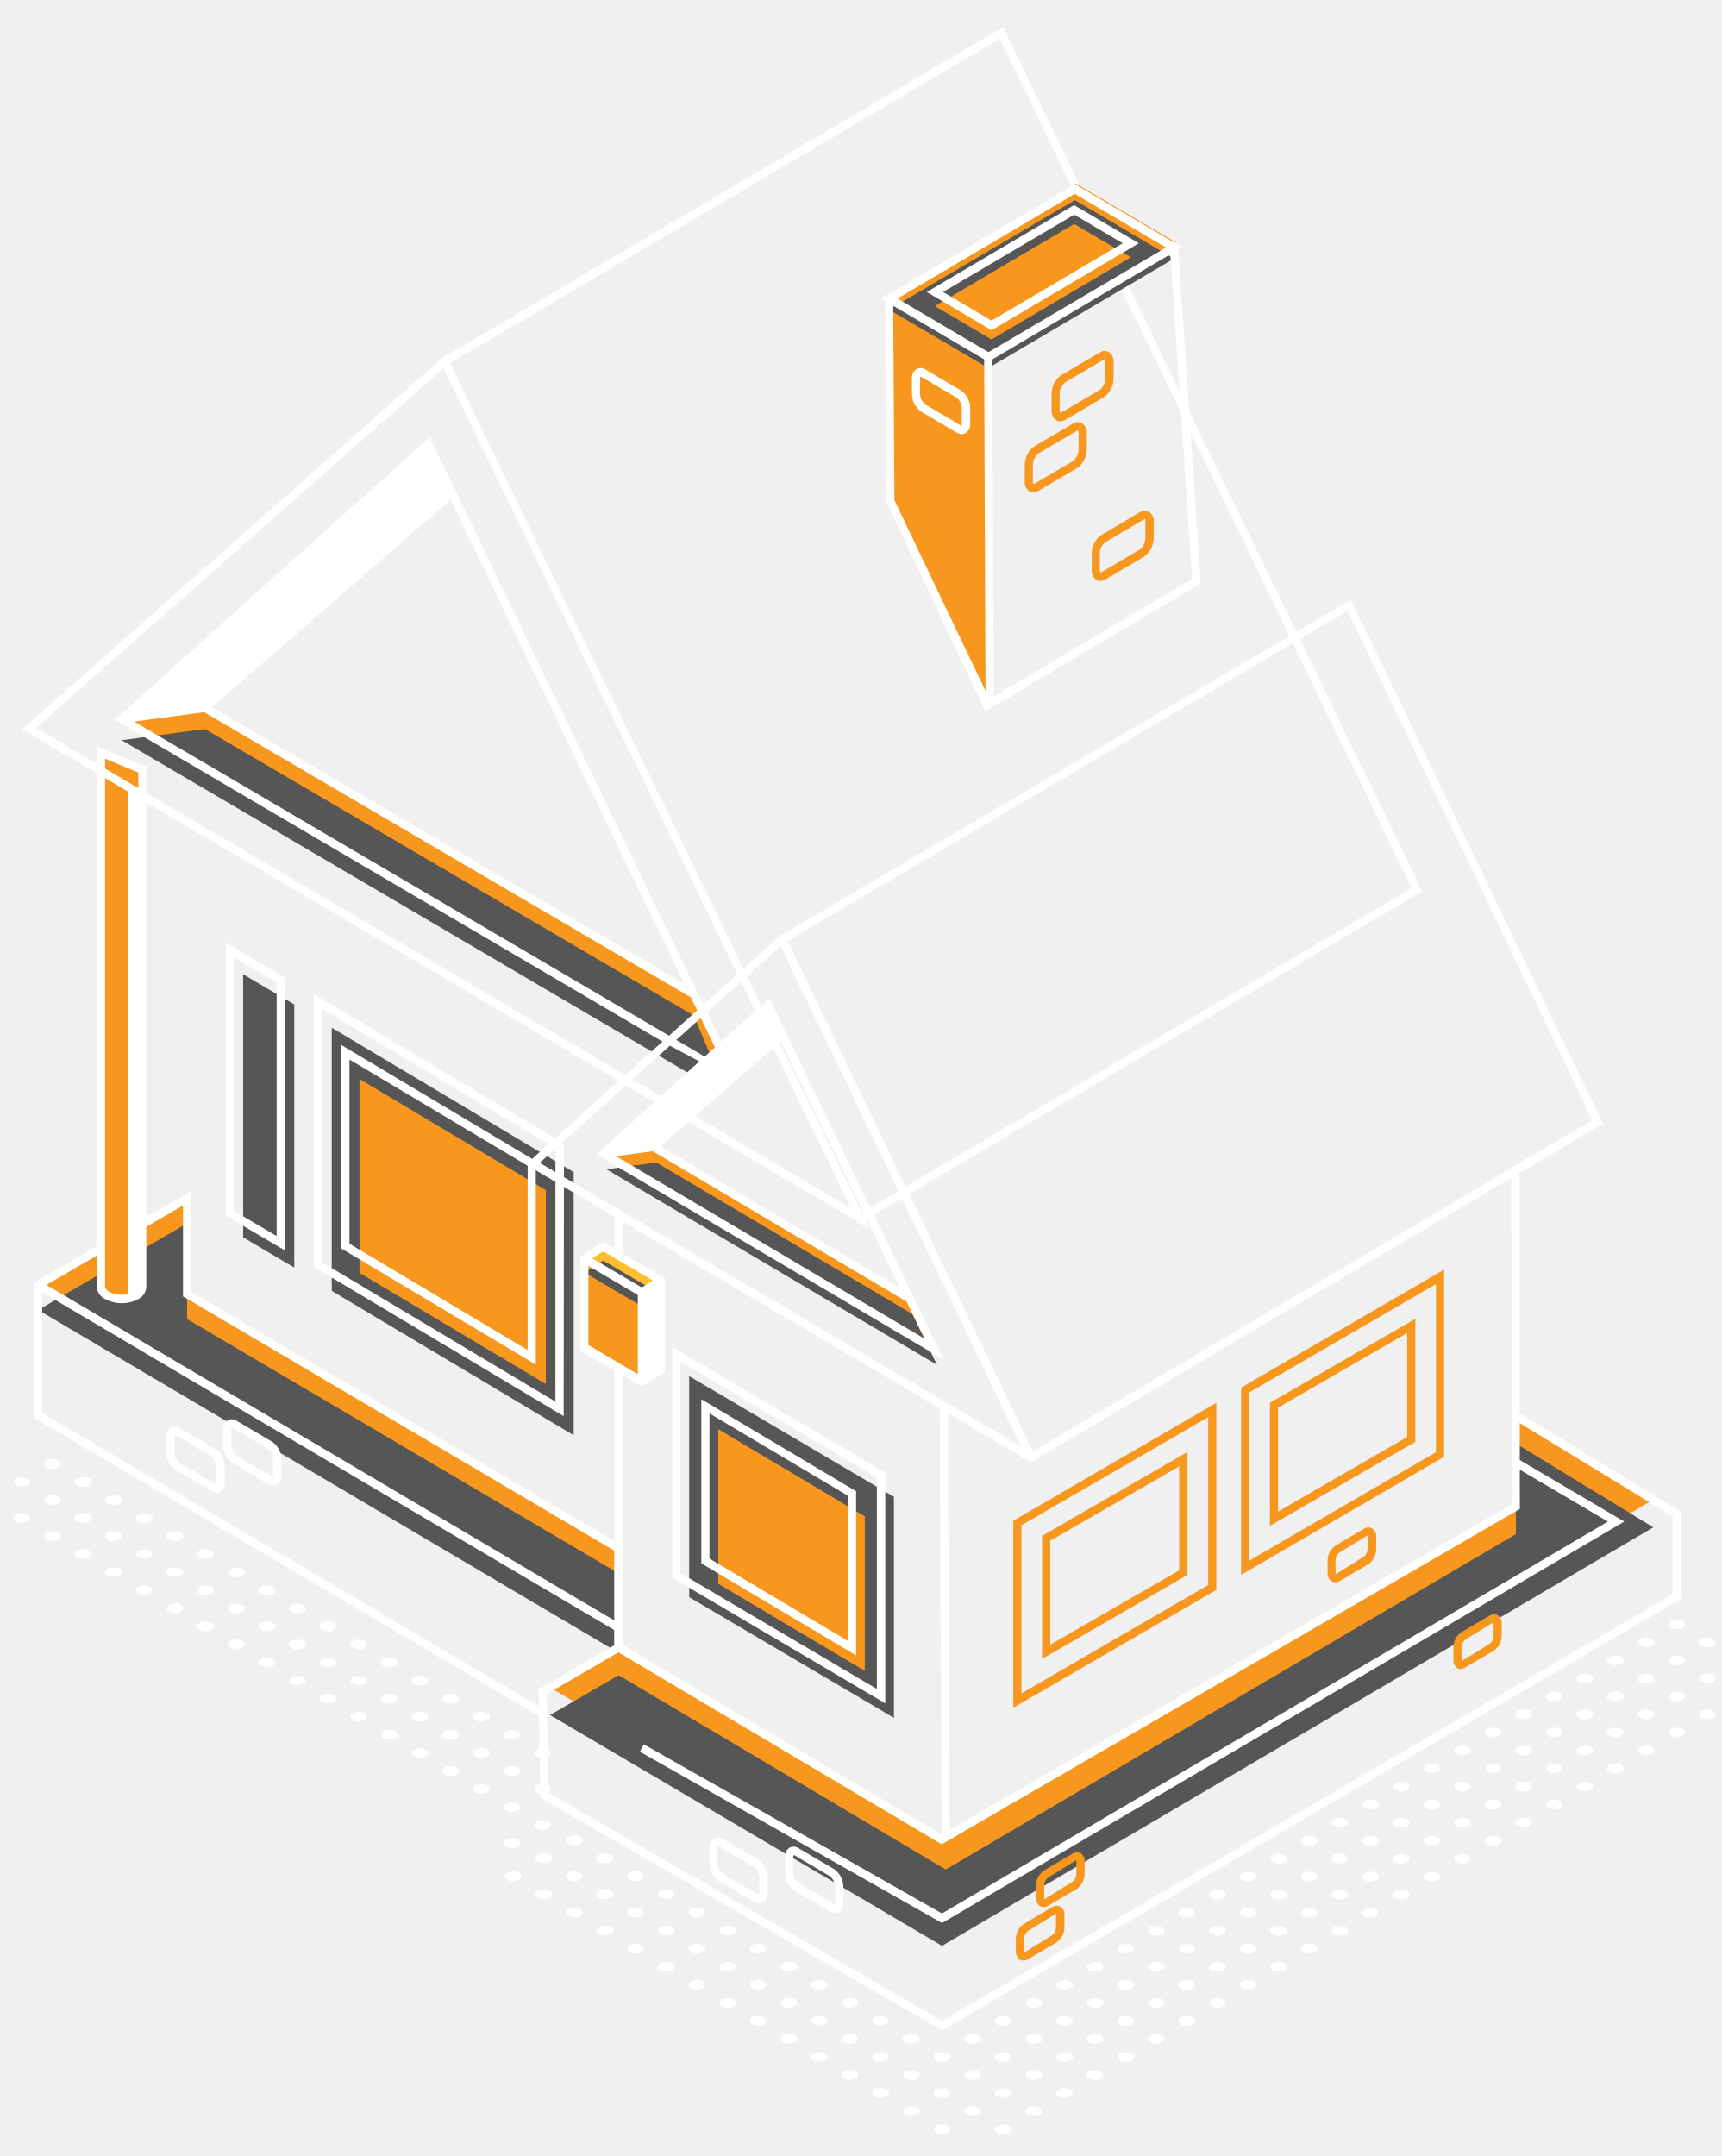
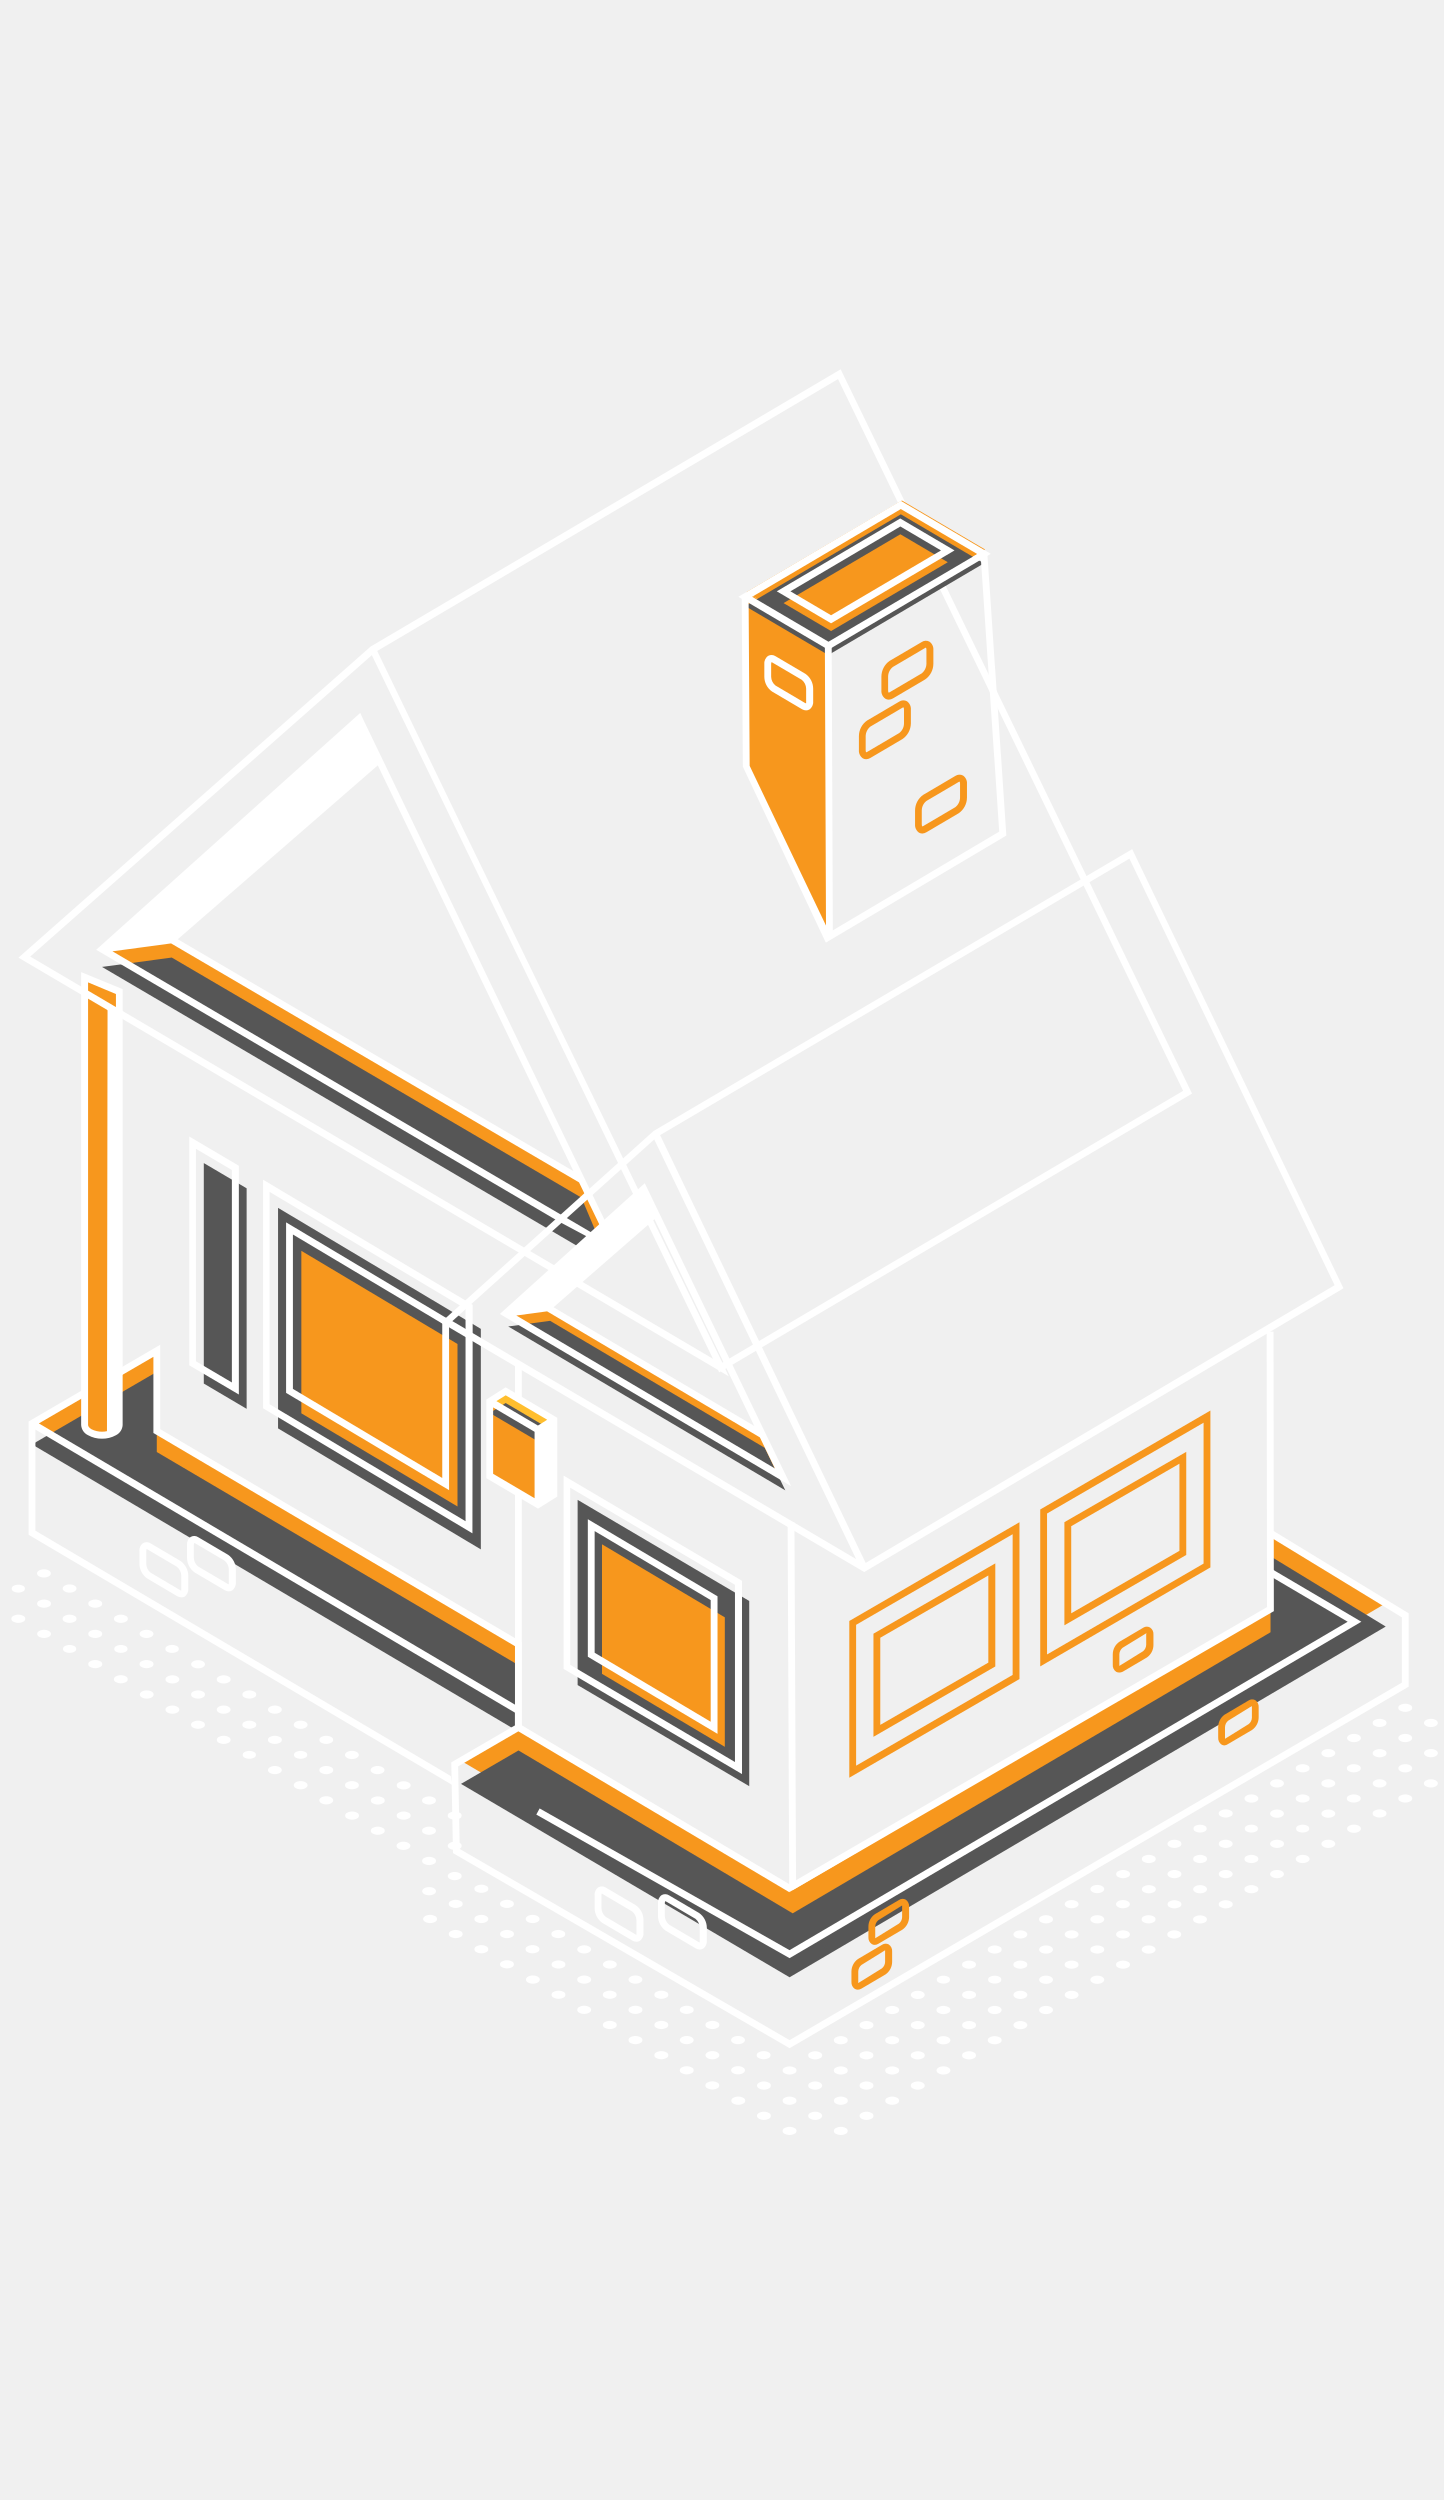
- <svg xmlns="http://www.w3.org/2000/svg" width="127" height="159" fill="none">
+ <svg xmlns="http://www.w3.org/2000/svg" width="127" height="220" viewBox="0 0 127 159" fill="none">
  <g clip-path="url(#clip0)">
    <path d="M65.933 126.685l-15.102-8.898v-16.299l15.102 8.897v16.3z" fill="#565656" />
    <path d="M65.296 125.619l-15.698-9.254V99.356l15.698 9.254v17.009zm-15.117-9.611l14.498 8.55v-15.596l-14.498-8.545v15.591z" fill="#fff" />
    <path d="M63.784 123.222l-10.808-6.423v-11.4l10.808 6.428v11.395z" fill="#F7971D" />
    <path d="M63.142 122.079l-11.413-6.785V103.19l11.413 6.785v12.104zm-10.813-7.137l10.212 6.072v-10.706l-10.212-6.072v10.706z" fill="#fff" />
    <path d="M42.314 105.847L24.468 95.199V75.793l17.846 10.648v19.406z" fill="#565656" />
    <path d="M41.573 104.434L23.15 93.429V73.315l18.446 11.01-.023 20.109zM23.726 93.077l17.242 10.291V84.676l-17.242-10.29v18.691z" fill="#fff" />
    <path d="M40.26 102.071l-13.742-8.198V79.574l13.741 8.198v14.299z" fill="#F7971D" />
    <path d="M39.518 100.634l-14.342-8.56V77.067l14.342 8.56v15.007zm-13.742-8.912l13.142 7.841v-13.59l-13.142-7.836v13.585z" fill="#fff" />
    <path d="M21.704 93.478l-3.77-2.224V71.85l3.77 2.223v19.406z" fill="#565656" />
    <path d="M21.02 92.219l-4.365-2.57V69.514l4.364 2.575v20.129zm-3.78-2.927l3.165 1.866V72.46l-3.165-1.866v18.697z" fill="#fff" />
    <path d="M2.819 94.77l10.978-6.385v7.06l31.82 18.745v5.854L2.818 94.77z" fill="#F7971D" />
    <path d="M2.819 96.607l10.978-6.385v7.056l31.82 18.749v5.855L2.818 96.607z" fill="#565656" />
    <path d="M45.919 122.248v-8.236l-31.82-18.745V87.84L2.516 94.591v9.968l37.318 22.039-.165-.805-36.553-21.59V95.3l14.417 8.517 27.78 16.396v1.061l.605.974zm-9.84-8.198L3.419 94.76l10.08-5.86v6.704l31.82 18.76v5.145l-9.24-5.459z" fill="#fff" />
    <path d="M74.738 125.938v-13.793l.151-.087 14.824-8.603v13.802l-.151.087-14.824 8.594zm.6-13.455v12.398l13.775-7.99v-12.38l-13.775 7.972z" fill="#F7971D" />
    <path d="M76.864 122.34v-9.076l10.723-6.187v9.071l-10.723 6.192zm.6-8.719v7.668l9.509-5.479v-7.667l-9.509 5.478zm14.076 2.522v-13.807l.152-.091 14.823-8.618v13.807l-.151.086-14.823 8.623zm.6-13.455v12.404l13.775-7.996V94.698l-13.774 7.99z" fill="#F7971D" />
    <path d="M40.562 124.447l5.054-2.941 24.134 14.332 42.051-24.734v-6.684l10.137 6.177-52.462 30.869-28.914-17.019z" fill="#F7971D" />
    <path d="M40.566 126.482l5.06-2.941 24.129 14.332 42.051-24.734v-6.684l10.137 6.182-52.462 30.864-28.914-17.019z" fill="#565656" />
    <path d="M10.5 94.9V56.75l-3.052-1.254V94.9c.009.14.055.276.135.392a.76.76 0 00.314.264 2.322 2.322 0 002.159 0 .754.754 0 00.312-.264.776.776 0 00.131-.392z" fill="#F7971D" />
    <path d="M8.974 96.106a2.425 2.425 0 01-1.228-.309 1.044 1.044 0 01-.424-.363 1.076 1.076 0 01-.181-.534V55.047l3.651 1.5v38.358a1.064 1.064 0 01-.595.897 2.43 2.43 0 01-1.223.304zM7.75 55.949V94.9c0 .12.109.256.298.371a2.067 2.067 0 001.856 0c.19-.115.298-.25.298-.37V56.975L7.75 55.95z" fill="#fff" />
    <path d="M63.826 89.962L104.9 65.734 74.12 2.294 73.978 2 32.905 26.228l-.298.174-.199.178-30.78 27.194 61.56 36.284.1.212.127-.077.709.42-.298-.651zM33.193 26.787L73.746 2.859l30.37 62.635-40.55 23.92L40.68 42.296l-7.487-15.51zm-.473.367l30.025 61.925L2.658 53.678 32.72 27.154z" fill="#fff" />
    <path d="M15.115 52.202l36.052 21.127 3.013 6.245L8.974 53.027l6.14-.825z" fill="#F7971D" />
    <path d="M15.115 53.764l36.052 21.128 1.152 2.734.147 2.503-43.492-25.54 6.14-.825z" fill="#565656" />
    <path d="M54.18 79.574l.137-.41-20.6-42.717-1.606-3.328-.25-.525-.156-.362L8.464 53.08l40.624 23.866 5.163 2.758-.085-.13h.014zm-3.712-7.007L15.644 52.154l17.6-15.302 17.224 35.715zM48.03 75.61L9.895 53.215l5.158-.695 35.901 21.031 2.537 5.257-5.46-3.198z" fill="#fff" />
    <path d="M48.205 84.585l18.89 11.174 1.81 3.742L44.52 85.077l3.685-.492z" fill="#F7971D" />
    <path d="M48.408 85.733l18.89 11.178 1.81 3.742-24.385-14.424 3.685-.496z" fill="#565656" />
    <path d="M69.613 100.277l-2.286-4.721L56.74 73.623 43.986 85.13l25.627 15.147zm-1.417-1.548l-22.76-13.464 2.707-.367L66.868 95.99l1.328 2.74zM48.71 84.537l8.886-7.745 8.781 18.195-17.667-10.45z" fill="#fff" />
    <path d="M86.69 17.856l-13.7 8.073-7.317-4.311 13.7-8.073 7.317 4.311z" fill="#F7971D" />
    <path d="M65.673 21.618v15.35l7.318 14.935V25.929l-7.318-4.311zm27.994 90.908v-9.076l10.723-6.187v9.071l-10.723 6.192zm.6-8.719v7.663l9.523-5.498v-7.667l-9.524 5.502z" fill="#F7971D" />
    <path d="M118.221 82.863L99.633 44.225 57.51 69.032 38.79 85.877l37.26 21.962 41.929-24.822.241-.154zm-78.415 2.894L57.572 69.77l17.766 36.931-35.532-20.944zm36.373 21.281l-4.865-10.127-13.227-27.522 41.3-24.33 18.059 37.539-41.267 24.44z" fill="#fff" />
    <path d="M86.586 19.072L72.89 27.143l-7.317-4.31 13.7-8.074 7.312 4.312z" fill="#565656" />
    <path d="M83.406 18.975l-10.274 6.057-4.18-2.46 10.279-6.056 4.175 2.46z" fill="#F7971D" />
    <path d="M73.132 24.352l-4.776-2.816 10.865-6.41 4.776 2.812-10.865 6.414zm-3.576-2.816l3.576 2.107 9.675-5.705-3.576-2.107-9.675 5.705zM9.413 95.72l.052-37.717 1.034.492V94.9l-.444.637-.642.183zM70.94 32.015a.725.725 0 01-.359-.101l-2.64-1.558a1.571 1.571 0 01-.497-.563 1.609 1.609 0 01-.183-.734V27.92a.79.79 0 01.335-.704.627.627 0 01.647.029l2.636 1.553a1.601 1.601 0 01.68 1.302v1.138a.78.78 0 01-.335.699.535.535 0 01-.284.077zm-3.018-4.244c-.038 0-.061.053-.061.15v1.138a1.025 1.025 0 00.382.767l2.636 1.557c.02.004.041.004.061 0v-1.282a1.024 1.024 0 00-.377-.772l-2.641-1.553v-.005zM15.95 110.067a.767.767 0 01-.363-.106l-2.636-1.558a1.57 1.57 0 01-.491-.552 1.61 1.61 0 01-.189-.721v-1.138a.77.77 0 01.335-.704.624.624 0 01.648.029l2.635 1.552a1.622 1.622 0 01.681 1.303v1.138a.79.79 0 01-.336.704.589.589 0 01-.283.053zm-3.018-4.249c-.042 0-.061.053-.061.15v1.162a1.017 1.017 0 00.383.767l2.635 1.557c.02.004.042.004.062 0v-1.307a1.026 1.026 0 00-.383-.771l-2.636-1.553v-.005zm7.204 3.723a.711.711 0 01-.364-.106l-2.635-1.553a1.58 1.58 0 01-.497-.566 1.614 1.614 0 01-.184-.736v-1.138a.788.788 0 01.075-.396.76.76 0 01.26-.303.616.616 0 01.648.029l2.636 1.552a1.586 1.586 0 01.68 1.298v1.138a.79.79 0 01-.335.704.535.535 0 01-.284.077zm-3.018-4.244c-.043 0-.062.049-.062.145v1.138a1.032 1.032 0 00.383.772l2.636 1.553a.21.21 0 00.061 0v-1.307a1.008 1.008 0 00-.383-.767l-2.635-1.553v.019zm44.465 35.764a.71.71 0 01-.364-.106l-2.636-1.553a1.572 1.572 0 01-.497-.563 1.607 1.607 0 01-.183-.734v-1.139a.783.783 0 01.33-.704.633.633 0 01.648.029l2.64 1.553c.208.145.379.339.497.566.118.227.181.479.183.736v1.138a.784.784 0 01-.335.7.544.544 0 01-.283.077zm-3.024-4.244c-.037 0-.056.053-.056.149v1.139a1.015 1.015 0 00.378.766l2.64 1.553a.135.135 0 00.057 0v-1.302a1.026 1.026 0 00-.383-.771l-2.636-1.553v.019zm-2.551 3.559a.711.711 0 01-.363-.106l-2.636-1.553a1.573 1.573 0 01-.497-.563 1.609 1.609 0 01-.183-.734v-1.138a.77.77 0 01.335-.704.624.624 0 01.647.029l2.636 1.552c.208.145.38.339.498.566.118.227.18.479.182.736v1.134a.79.79 0 01-.335.704.535.535 0 01-.284.077zm-3.023-4.244c-.038 0-.056.053-.056.15v1.138a1.024 1.024 0 00.382.767l2.636 1.552a.14.14 0 00.061.025v-1.288a1.032 1.032 0 00-.382-.772l-2.636-1.553-.005-.019z" fill="#fff" />
    <path d="M78.206 31.07a.573.573 0 01-.293-.082.82.82 0 01-.35-.733v-1.22a1.72 1.72 0 01.195-.777c.125-.24.304-.444.523-.598l2.834-1.663a.643.643 0 01.671-.034c.117.08.21.19.272.318a.825.825 0 01.078.415v1.22a1.7 1.7 0 01-.195.778c-.126.24-.307.444-.528.596l-2.833 1.67a.759.759 0 01-.373.11zm3.278-4.577s-.028 0-.076.03l-2.834 1.668a1.085 1.085 0 00-.42.844v1.22a.323.323 0 00.047.202.159.159 0 00.07-.029l2.835-1.668a1.108 1.108 0 00.42-.844v-1.22a.324.324 0 00-.042-.203zm-5.262 9.819a.567.567 0 01-.293-.077.82.82 0 01-.345-.733v-1.22c.001-.272.067-.539.192-.778.125-.24.306-.445.526-.597l2.834-1.668a.652.652 0 01.671-.03.82.82 0 01.35.733v1.22a1.715 1.715 0 01-.205.781c-.13.24-.314.444-.537.594l-2.834 1.669a.75.75 0 01-.36.106zM79.5 31.74a.158.158 0 00-.07.03l-2.835 1.668a1.109 1.109 0 00-.416.844v1.22a.338.338 0 00.043.202.64.64 0 00.075-.029l2.835-1.668a1.07 1.07 0 00.42-.844v-1.22a.323.323 0 00-.052-.203zm-2.522 108.911a.469.469 0 01-.26-.072.678.678 0 01-.298-.618v-.916a1.334 1.334 0 01.576-1.1l2.126-1.253a.558.558 0 01.581-.024.691.691 0 01.298.617v.921a1.366 1.366 0 01-.577 1.095L77.3 140.55a.615.615 0 01-.322.101zm2.404-3.467l-2.088 1.292a.74.74 0 00-.274.569v.916a.282.282 0 000 .106l2.088-1.292a.768.768 0 00.279-.569v-.921a.195.195 0 00-.005-.101zm19.098-20.501a.55.55 0 01-.26-.067.69.69 0 01-.297-.622v-.917c.002-.217.056-.431.157-.623a1.33 1.33 0 01.424-.476l2.125-1.254a.558.558 0 01.577 0 .673.673 0 01.297.617v.916a1.338 1.338 0 01-.576 1.1l-2.126 1.254a.63.63 0 01-.32.072zm2.409-3.467l-2.106 1.292a.767.767 0 00-.28.569v.917a.226.226 0 000 .106l2.089-1.293a.762.762 0 00.274-.569v-.916a.301.301 0 00.023-.106zm-25.404 31.375a.55.55 0 01-.26-.068.674.674 0 01-.231-.267.693.693 0 01-.067-.35v-.921a1.365 1.365 0 01.577-1.095l2.125-1.254a.569.569 0 01.581-.024.691.691 0 01.298.618v.916a1.355 1.355 0 01-.576 1.099l-2.126 1.254a.641.641 0 01-.321.092zm2.404-3.468l-2.083 1.293a.774.774 0 00-.279.569v.921a.194.194 0 000 .101l2.083-1.292a.752.752 0 00.279-.569v-.916a.25.25 0 000-.107zm29.869-18.026a.486.486 0 01-.26-.072.674.674 0 01-.231-.268.701.701 0 01-.067-.35v-.916a1.356 1.356 0 01.558-1.099l2.125-1.254a.559.559 0 01.581-.024.697.697 0 01.298.622v.897a1.36 1.36 0 01-.576 1.099l-2.126 1.249a.645.645 0 01-.302.116zm2.404-3.467l-2.083 1.292a.733.733 0 00-.202.253.766.766 0 00-.077.316v.916a.479.479 0 000 .107l2.088-1.298a.74.74 0 00.279-.564v-.916a.204.204 0 00-.024-.106h.019zM81.168 42.851a.585.585 0 01-.298-.077.83.83 0 01-.345-.733v-1.22c.001-.271.067-.539.192-.778.125-.24.306-.444.526-.596l2.834-1.67a.652.652 0 01.671-.028.815.815 0 01.345.733v1.22c-.005.27-.073.534-.199.77a1.666 1.666 0 01-.524.59l-2.834 1.669a.764.764 0 01-.368.12zm3.273-4.572a.159.159 0 00-.07.03l-2.835 1.668a1.07 1.07 0 00-.42.844v1.206a.324.324 0 00.047.202.32.32 0 00.07-.029l2.835-1.668a1.087 1.087 0 00.416-.844v-1.206c.004-.135-.029-.193-.043-.203z" fill="#F7971D" />
    <path d="M37.76 136.286c.337 0 .61-.161.61-.361 0-.2-.273-.362-.61-.362-.336 0-.609.162-.609.362 0 .2.273.361.61.361zm2.688-1.948a.273.273 0 010 .511.92.92 0 01-.864 0c-.241-.144-.241-.371 0-.511a.932.932 0 01.864 0zm-2.258-1.331a.273.273 0 010 .511.92.92 0 01-.864 0 .262.262 0 01-.13-.098.275.275 0 010-.314.264.264 0 01.13-.099.932.932 0 01.864 0zm2.258-1.331a.27.27 0 01.18.256.275.275 0 01-.05.157.262.262 0 01-.13.098.92.92 0 01-.864 0c-.241-.139-.241-.366 0-.511a.932.932 0 01.864 0zm-4.945.617c.336 0 .609-.161.609-.361 0-.2-.273-.362-.61-.362-.336 0-.609.162-.609.362 0 .2.273.361.61.361zm2.687-1.943a.273.273 0 010 .506.92.92 0 01-.864 0 .266.266 0 01-.132-.41.264.264 0 01.132-.096.932.932 0 01.864 0zm2.258-1.331a.267.267 0 01.126.099.273.273 0 01-.126.407.92.92 0 01-.864 0 .266.266 0 010-.506.932.932 0 01.864 0zm-6.773 1.331a.264.264 0 01.182.253.266.266 0 01-.182.253.922.922 0 01-.86 0 .266.266 0 01-.132-.41.264.264 0 01.132-.096.935.935 0 01.86 0zm2.281-1.331a.264.264 0 01.182.253.266.266 0 01-.182.253.92.92 0 01-.864 0 .266.266 0 01-.132-.41.264.264 0 01.132-.096.932.932 0 01.864 0zm2.234-1.331a.273.273 0 010 .506.92.92 0 01-.864 0 .266.266 0 01-.132-.41.264.264 0 01.132-.096.932.932 0 01.864 0zm-6.769 1.331a.273.273 0 010 .506.92.92 0 01-.864 0 .266.266 0 01-.132-.41.264.264 0 01.132-.096.932.932 0 01.864 0zm2.254-1.331a.264.264 0 01.182.253.266.266 0 01-.182.253.922.922 0 01-.86 0 .266.266 0 01-.132-.41.264.264 0 01.132-.096.935.935 0 01.86 0zm2.281-1.331c.241.14.241.367 0 .511a.931.931 0 01-.864 0 .262.262 0 01-.13-.098.275.275 0 010-.314.264.264 0 01.13-.099.932.932 0 01.864 0zm-7.246 1.934c.336 0 .61-.162.61-.362 0-.2-.274-.361-.61-.361-.337 0-.61.161-.61.361 0 .2.273.362.61.362zm2.688-1.948a.262.262 0 01.13.098.275.275 0 010 .314.264.264 0 01-.13.099.934.934 0 01-.86 0 .272.272 0 010-.511.922.922 0 01.86 0zm2.258-1.331c.24.144.24.371 0 .511a.934.934 0 01-.86 0c-.241-.14-.241-.367 0-.511a.922.922 0 01.86 0zm-7.2 1.948c.337 0 .61-.162.61-.362 0-.2-.273-.361-.61-.361-.336 0-.609.161-.609.361 0 .2.273.362.61.362zm2.688-1.948a.262.262 0 01.13.098.275.275 0 010 .314.264.264 0 01-.13.099.931.931 0 01-.864 0 .273.273 0 010-.511.92.92 0 01.864 0zm1.824-.714c.336 0 .61-.162.61-.362 0-.2-.274-.362-.61-.362-.337 0-.61.162-.61.362 0 .2.273.362.61.362zm-6.349.714c.24.144.24.371 0 .511a.934.934 0 01-.86 0c-.24-.14-.24-.367 0-.511a.922.922 0 01.86 0zm2.267-1.327a.273.273 0 01.11.098.272.272 0 010 .287.266.266 0 01-.11.098.932.932 0 01-.864 0 .266.266 0 01-.152-.241.28.28 0 01.041-.144.273.273 0 01.11-.098.931.931 0 01.865 0zm2.258-1.331a.273.273 0 010 .507.932.932 0 01-.864 0 .273.273 0 010-.507.931.931 0 01.864 0zm-6.774 1.331a.273.273 0 01.11.098.273.273 0 010 .287.266.266 0 01-.11.098.934.934 0 01-.86 0 .265.265 0 01-.15-.241.27.27 0 01.04-.144.272.272 0 01.11-.098.934.934 0 01.86 0zm2.249-1.331a.264.264 0 01.182.254.264.264 0 01-.182.253.933.933 0 01-.86 0 .265.265 0 01-.182-.253.265.265 0 01.182-.254.934.934 0 01.86 0zm1.837-.713c.337 0 .61-.162.61-.362 0-.2-.273-.362-.61-.362-.336 0-.609.162-.609.362 0 .2.273.362.61.362zm-6.339.713a.272.272 0 010 .507.932.932 0 01-.864 0 .273.273 0 010-.507.931.931 0 01.864 0zm2.253-1.331a.264.264 0 01.183.254.264.264 0 01-.182.253.934.934 0 01-.86 0 .264.264 0 01-.183-.253.264.264 0 01.182-.254.934.934 0 01.86 0zm2.249-1.331c.24.14.24.367 0 .512a.934.934 0 01-.86 0c-.24-.145-.24-.372 0-.512a.934.934 0 01.86 0zm-6.759 1.331a.272.272 0 010 .507.932.932 0 01-.865 0 .264.264 0 01-.183-.253.264.264 0 01.182-.254.93.93 0 01.865 0zm1.823-.713c.336 0 .609-.162.609-.362 0-.2-.273-.362-.61-.362-.336 0-.609.162-.609.362 0 .2.273.362.61.362zm2.687-1.949a.27.27 0 01.18.256.27.27 0 01-.18.256.934.934 0 01-.86 0 .27.27 0 01-.178-.256.275.275 0 01.179-.256.934.934 0 01.86 0zm-6.769 1.331c.241.14.241.367 0 .512a.933.933 0 01-.86 0c-.24-.145-.24-.372 0-.512a.934.934 0 01.86 0zm2.259-1.331a.27.27 0 01.178.256.275.275 0 01-.179.256.931.931 0 01-.864 0 .27.27 0 01-.18-.256.27.27 0 01.18-.256.93.93 0 01.864 0zm2.257-1.331a.27.27 0 01.18.256.275.275 0 01-.18.256.931.931 0 01-.864 0 .27.27 0 01-.18-.256.275.275 0 01.18-.256.931.931 0 01.864 0zm-7.204 1.949c.337 0 .61-.162.61-.362 0-.2-.273-.362-.61-.362-.336 0-.609.162-.609.362 0 .2.273.362.61.362zm2.688-1.949c.241.145.241.372 0 .512a.933.933 0 01-.86 0c-.24-.14-.24-.367 0-.512a.934.934 0 01.86 0zm1.829-.713c.336 0 .609-.162.609-.362 0-.2-.273-.362-.61-.362-.336 0-.609.162-.609.362 0 .2.273.362.61.362zm-6.359.704a.273.273 0 010 .506.932.932 0 01-.864 0 .258.258 0 01-.132-.096.269.269 0 01.132-.41.932.932 0 01.864 0zm2.253-1.331a.266.266 0 01.132.41.258.258 0 01-.132.096.922.922 0 01-.86 0 .258.258 0 01-.131-.096.269.269 0 01.132-.41.922.922 0 01.86 0zm2.258-1.326a.264.264 0 01.152.241c0 .05-.014.1-.041.143a.26.26 0 01-.11.098.935.935 0 01-.884 0 .268.268 0 01-.145-.241.265.265 0 01.145-.241.923.923 0 01.883 0zm-6.769 1.326a.266.266 0 01.132.41.258.258 0 01-.132.096.932.932 0 01-.864 0 .258.258 0 01-.132-.096.269.269 0 01.132-.41.932.932 0 01.864 0zm2.258-1.326a.263.263 0 01.152.241c0 .05-.015.1-.042.143a.259.259 0 01-.11.098.932.932 0 01-.864 0 .259.259 0 01-.11-.098.272.272 0 010-.287.263.263 0 01.11-.097.92.92 0 01.864 0zm2.253-1.336c.241.14.241.366 0 .511a.935.935 0 01-.86 0c-.24-.145-.24-.371 0-.511a.923.923 0 01.86 0zm-6.769 1.336a.263.263 0 01.152.241c0 .05-.015.1-.041.143a.26.26 0 01-.11.098.932.932 0 01-.865 0 .268.268 0 01-.146-.241c0-.05.014-.099.04-.142a.266.266 0 01.106-.099.92.92 0 01.864 0zm2.258-1.336a.262.262 0 01.13.098.275.275 0 010 .314.264.264 0 01-.13.099.932.932 0 01-.864 0 .27.27 0 01-.18-.256c0-.056.018-.111.05-.157a.262.262 0 01.13-.098.932.932 0 01.864 0zm2.258-1.331a.262.262 0 01.13.098.274.274 0 01-.13.413.932.932 0 01-.864 0 .27.27 0 01-.18-.256c0-.056.018-.111.05-.157a.262.262 0 01.13-.098.92.92 0 01.864 0zm-6.764 1.331c.24.14.24.366 0 .511a.935.935 0 01-.86 0c-.241-.145-.241-.371 0-.511a.922.922 0 01.86 0zm2.248-1.331a.262.262 0 01.13.098.275.275 0 010 .314.264.264 0 01-.13.099.932.932 0 01-.864 0 .27.27 0 01-.18-.256c0-.056.018-.111.05-.157a.262.262 0 01.13-.098.92.92 0 01.864 0zm2.258-1.331a.262.262 0 01.13.098.275.275 0 010 .314.264.264 0 01-.13.099.932.932 0 01-.864 0 .27.27 0 01-.18-.256c0-.056.018-.111.05-.157a.262.262 0 01.13-.098.932.932 0 01.864 0zm65.614 46.402a.273.273 0 010 .506.932.932 0 01-.865 0 .264.264 0 01-.182-.253.266.266 0 01.182-.253.92.92 0 01.865 0zm2.258-1.331a.262.262 0 01.13.098.275.275 0 010 .314.27.27 0 01-.13.099.932.932 0 01-.865 0c-.24-.145-.24-.372 0-.511a.92.92 0 01.865 0zm2.257-1.331a.262.262 0 01.13.098.275.275 0 010 .314.264.264 0 01-.13.099.934.934 0 01-.86 0 .273.273 0 010-.511.922.922 0 01.86 0zm2.254-1.331c.24.144.24.371 0 .511a.932.932 0 01-.865 0 .275.275 0 01-.13-.413.262.262 0 01.13-.098.92.92 0 01.865 0zm1.828-.714c.336 0 .61-.162.61-.362 0-.2-.274-.362-.61-.362-.337 0-.61.162-.61.362 0 .2.273.362.61.362zm2.688-1.944a.272.272 0 010 .507.932.932 0 01-.865 0 .264.264 0 01-.182-.253.264.264 0 01.182-.254.932.932 0 01.865 0zm2.253-1.331a.264.264 0 01.182.254.264.264 0 01-.182.253.934.934 0 01-.86 0 .264.264 0 01-.182-.253.264.264 0 01.182-.254.934.934 0 01.86 0zm2.258-1.331c.24.14.24.367 0 .512a.934.934 0 01-.86 0c-.24-.145-.24-.372 0-.512a.934.934 0 01.86 0zm1.828-.713c.337 0 .61-.162.61-.362 0-.2-.273-.362-.61-.362-.337 0-.61.162-.61.362 0 .2.273.362.61.362zm2.253-1.331c.337 0 .61-.162.61-.362 0-.2-.273-.362-.61-.362-.336 0-.61.162-.61.362 0 .2.274.362.61.362zm2.258-1.331c.337 0 .61-.162.61-.362 0-.2-.273-.362-.61-.362-.336 0-.61.162-.61.362 0 .2.274.362.61.362zm2.693-1.944a.264.264 0 01.182.253.266.266 0 01-.182.254.933.933 0 01-.86 0 .266.266 0 010-.507.934.934 0 01.86 0zm1.823-.714c.337 0 .61-.161.61-.361 0-.2-.273-.362-.61-.362-.336 0-.609.162-.609.362 0 .2.273.361.609.361zm2.688-1.948a.27.27 0 01.179.256.275.275 0 01-.049.157.263.263 0 01-.13.098.921.921 0 01-.864 0 .259.259 0 01-.13-.098.275.275 0 010-.314.26.26 0 01.13-.099.927.927 0 01.864 0zM69.91 156.768a.266.266 0 01.132.41.264.264 0 01-.131.096.935.935 0 01-.86 0 .264.264 0 01-.182-.253.266.266 0 01.182-.253.922.922 0 01.86 0zm2.259-1.331c.24.139.24.366 0 .511a.932.932 0 01-.865 0 .27.27 0 01-.179-.256c0-.056.017-.111.05-.157a.262.262 0 01.13-.098.92.92 0 01.864 0zm2.258-1.331a.262.262 0 01.13.098.275.275 0 010 .314.27.27 0 01-.13.099.932.932 0 01-.865 0 .27.27 0 01-.179-.256c0-.056.017-.111.05-.157a.262.262 0 01.13-.098.92.92 0 01.864 0zm2.258-1.331a.262.262 0 01.13.098.275.275 0 010 .314.264.264 0 01-.13.099.932.932 0 01-.865 0 .275.275 0 01-.13-.413.262.262 0 01.13-.098.92.92 0 01.865 0zm2.257-1.327a.264.264 0 01.183.254.264.264 0 01-.182.253.934.934 0 01-.86 0 .264.264 0 01-.183-.253.264.264 0 01.182-.254.934.934 0 01.86 0zm2.254-1.331a.264.264 0 01.182.254.264.264 0 01-.182.253.932.932 0 01-.865 0 .264.264 0 01-.182-.253.264.264 0 01.182-.254.932.932 0 01.865 0zm1.828-.713c.336 0 .61-.162.61-.362 0-.2-.274-.362-.61-.362-.337 0-.61.162-.61.362 0 .2.273.362.61.362zm2.688-1.949a.27.27 0 01.179.256.274.274 0 01-.18.256.93.93 0 01-.864 0 .27.27 0 01-.179-.256.274.274 0 01.18-.256.93.93 0 01.864 0zm1.823-.713c.337 0 .61-.162.61-.362 0-.2-.273-.362-.61-.362-.336 0-.61.162-.61.362 0 .2.274.362.61.362zm2.258-1.331c.337 0 .61-.162.61-.362 0-.2-.273-.362-.61-.362-.336 0-.61.162-.61.362 0 .2.274.362.61.362zm2.258-1.331c.337 0 .61-.162.61-.362 0-.2-.273-.362-.61-.362-.337 0-.61.162-.61.362 0 .2.273.362.61.362zm2.688-1.944a.273.273 0 010 .507.931.931 0 01-.865 0 .266.266 0 01-.132-.411.264.264 0 01.133-.096.931.931 0 01.864 0zm2.253-1.331a.264.264 0 01.182.253.264.264 0 01-.182.254.934.934 0 01-.86 0 .264.264 0 01-.182-.254.264.264 0 01.182-.253.934.934 0 01.86 0zm2.263-1.331c.24.14.24.367 0 .511a.922.922 0 01-.86 0c-.24-.144-.24-.371 0-.511a.934.934 0 01.86 0zm2.253-1.331a.27.27 0 01.179.256.275.275 0 01-.049.157.263.263 0 01-.13.098.921.921 0 01-.864 0 .259.259 0 01-.13-.098.275.275 0 010-.314.26.26 0 01.13-.099.93.93 0 01.864 0zm-33.851 17.294a.262.262 0 01.13.098.275.275 0 010 .314.27.27 0 01-.13.099.932.932 0 01-.864 0c-.241-.145-.241-.372 0-.511a.92.92 0 01.864 0zm2.253-1.331a.262.262 0 01.13.098.275.275 0 010 .314.264.264 0 01-.13.099.934.934 0 01-.86 0 .273.273 0 010-.511.922.922 0 01.86 0zm2.259-1.331c.24.144.24.371 0 .511a.932.932 0 01-.865 0 .274.274 0 01-.13-.413.262.262 0 01.13-.098.92.92 0 01.865 0zm2.258-1.327a.272.272 0 010 .507.932.932 0 01-.865 0 .264.264 0 01-.182-.253.264.264 0 01.182-.254.931.931 0 01.865 0zm2.258-1.331a.272.272 0 010 .507.932.932 0 01-.865 0 .264.264 0 01-.182-.253.264.264 0 01.182-.254.932.932 0 01.865 0zm2.257-1.331a.264.264 0 01.183.254.264.264 0 01-.182.253.934.934 0 01-.86 0 .264.264 0 01-.183-.253.264.264 0 01.182-.254.934.934 0 01.86 0zm2.254-1.331c.24.14.24.367 0 .512a.931.931 0 01-.865 0 .27.27 0 01-.179-.256.275.275 0 01.18-.256.931.931 0 01.864 0zm2.258-1.331a.27.27 0 01.179.256.275.275 0 01-.18.256.931.931 0 01-.864 0 .27.27 0 01-.179-.256.275.275 0 01.18-.256.931.931 0 01.864 0zm2.258-1.331a.27.27 0 01.179.256.274.274 0 01-.18.256.93.93 0 01-.864 0 .27.27 0 01-.179-.256.274.274 0 01.18-.256.932.932 0 01.864 0zm2.253-1.326a.26.26 0 01.11.098.27.27 0 010 .287.264.264 0 01-.11.097.922.922 0 01-.86 0 .263.263 0 01-.151-.241.259.259 0 01.152-.241.934.934 0 01.859 0zm2.258-1.331a.264.264 0 01.182.253.266.266 0 01-.182.254.934.934 0 01-.86 0 .266.266 0 010-.507.934.934 0 01.86 0zm1.828-.714c.337 0 .61-.161.61-.361 0-.2-.273-.362-.61-.362-.337 0-.61.162-.61.362 0 .2.273.361.61.361zm2.253-1.331c.337 0 .61-.161.61-.361 0-.2-.273-.362-.61-.362-.336 0-.61.162-.61.362 0 .2.274.361.61.361zm2.258-1.331c.337 0 .61-.161.61-.361 0-.2-.273-.362-.61-.362-.336 0-.61.162-.61.362 0 .2.274.361.61.361zm2.258-1.331c.337 0 .61-.162.61-.361 0-.2-.273-.362-.61-.362-.336 0-.61.162-.61.362 0 .199.274.361.61.361zM65.4 154.106a.262.262 0 01.13.098.275.275 0 010 .314.27.27 0 01-.13.099.932.932 0 01-.865 0 .27.27 0 01-.18-.256c0-.056.018-.111.05-.157a.262.262 0 01.13-.098.92.92 0 01.864 0zm2.257-1.331a.262.262 0 01.13.098.275.275 0 010 .314.264.264 0 01-.13.099.932.932 0 01-.864 0c-.241-.14-.241-.367 0-.511a.92.92 0 01.864 0zm2.253-1.327a.264.264 0 01.183.254.264.264 0 01-.182.253.934.934 0 01-.86 0 .264.264 0 01-.182-.253.264.264 0 01.182-.254.934.934 0 01.86 0zm2.259-1.331a.264.264 0 01.182.254.264.264 0 01-.182.253.932.932 0 01-.865 0 .264.264 0 01-.182-.253.264.264 0 01.182-.254.932.932 0 01.865 0zm2.258-1.331a.272.272 0 010 .507.932.932 0 01-.865 0 .264.264 0 01-.182-.253.264.264 0 01.182-.254.93.93 0 01.865 0zm2.258-1.331a.27.27 0 01.179.256.275.275 0 01-.18.256.931.931 0 01-.864 0 .27.27 0 01-.179-.256.275.275 0 01.18-.256.931.931 0 01.864 0zm2.257-1.331a.27.27 0 01.18.256.27.27 0 01-.18.256.934.934 0 01-.86 0 .27.27 0 01-.178-.256.275.275 0 01.179-.256.934.934 0 01.86 0zm1.824-.713c.337 0 .61-.162.61-.362 0-.2-.273-.362-.61-.362-.337 0-.61.162-.61.362 0 .2.273.362.61.362zm2.688-1.944a.268.268 0 01.145.241c0 .05-.013.099-.04.142a.266.266 0 01-.105.099.92.92 0 01-.865 0 .264.264 0 01-.151-.241.26.26 0 01.152-.241.932.932 0 01.864 0zm2.258-1.331a.266.266 0 01.172.253.272.272 0 01-.173.254.93.93 0 01-.864 0 .266.266 0 01-.132-.411.264.264 0 01.132-.096.932.932 0 01.865 0zm2.253-1.331a.264.264 0 01.182.253.264.264 0 01-.182.254.934.934 0 01-.86 0 .264.264 0 01-.182-.254.264.264 0 01.182-.253.934.934 0 01.86 0zm2.258-1.331c.24.14.24.367 0 .511a.923.923 0 01-.86 0c-.24-.144-.24-.371 0-.511a.934.934 0 01.86 0zm2.257-1.331a.27.27 0 01.18.256.275.275 0 01-.05.157.262.262 0 01-.13.098.92.92 0 01-.864 0 .262.262 0 01-.13-.098.275.275 0 010-.314.264.264 0 01.13-.099.932.932 0 01.865 0zm1.824-.714c.337 0 .61-.162.61-.361 0-.2-.273-.362-.61-.362-.336 0-.61.162-.61.362 0 .199.274.361.61.361zm2.258-1.331c.337 0 .61-.161.61-.361 0-.2-.273-.362-.61-.362-.336 0-.61.162-.61.362 0 .2.274.361.61.361zm-33.439 16.667a.273.273 0 010 .506.932.932 0 01-.865 0 .266.266 0 01-.132-.41.259.259 0 01.132-.096.932.932 0 01.865 0zm1.823-.719c.337 0 .61-.162.61-.361 0-.2-.273-.362-.61-.362-.337 0-.61.162-.61.362 0 .199.273.361.61.361zm2.692-1.943a.273.273 0 010 .506.932.932 0 01-.864 0 .266.266 0 01-.132-.41.258.258 0 01.132-.096.932.932 0 01.864 0zm-6.773 1.331a.269.269 0 010 .506.922.922 0 01-.86 0 .266.266 0 01-.132-.41.258.258 0 01.132-.096.922.922 0 01.86 0zm1.828-.714c.336 0 .61-.162.61-.361 0-.2-.274-.362-.61-.362-.337 0-.61.162-.61.362 0 .199.273.361.61.361zm2.253-1.331c.337 0 .61-.162.61-.362 0-.199-.273-.361-.61-.361-.337 0-.61.162-.61.361 0 .2.273.362.61.362zm-6.316.714c.053.017.1.05.132.096a.269.269 0 01-.132.41.932.932 0 01-.864 0 .266.266 0 01-.132-.41.258.258 0 01.132-.096.932.932 0 01.864 0zm2.235-1.331c.24.14.24.366 0 .511a.935.935 0 01-.86 0c-.241-.145-.241-.371 0-.511a.922.922 0 01.86 0zm2.258-1.331a.268.268 0 01.179.255.268.268 0 01-.18.256.932.932 0 01-.864 0 .268.268 0 01-.179-.256.268.268 0 01.18-.255.932.932 0 01.864 0zm-6.77 1.331a.268.268 0 01.18.255.268.268 0 01-.18.256.932.932 0 01-.864 0 .268.268 0 01-.18-.256.268.268 0 01.18-.255.932.932 0 01.864 0zm2.277-1.331a.268.268 0 01.18.255.268.268 0 01-.18.256.932.932 0 01-.864 0 .268.268 0 01-.18-.256.268.268 0 01.18-.255.932.932 0 01.864 0zm2.235-1.331a.268.268 0 01.179.255.268.268 0 01-.18.256.935.935 0 01-.86 0 .268.268 0 01-.178-.256.268.268 0 01.18-.255.922.922 0 01.859 0zm-6.77 1.331a.268.268 0 01.18.255.268.268 0 01-.18.256.932.932 0 01-.864 0 .268.268 0 01-.18-.256.268.268 0 01.18-.255.931.931 0 01.864 0zm2.258-1.331a.268.268 0 01.18.255.268.268 0 01-.18.256.932.932 0 01-.864 0 .268.268 0 01-.18-.256.268.268 0 01.18-.255.932.932 0 01.864 0zm2.277-1.326a.266.266 0 01.132.41.258.258 0 01-.132.096.932.932 0 01-.864 0 .258.258 0 01-.132-.096.27.27 0 010-.314.258.258 0 01.132-.096.932.932 0 01.864 0zm-6.793 1.326a.268.268 0 01.18.255.268.268 0 01-.18.256.935.935 0 01-.86 0 .268.268 0 01-.178-.256.268.268 0 01.18-.255.922.922 0 01.858 0zm2.258-1.326a.273.273 0 010 .506.932.932 0 01-.864 0 .258.258 0 01-.132-.096.27.27 0 010-.314.258.258 0 01.132-.096.931.931 0 01.864 0zm1.824-.719c.336 0 .61-.162.61-.362 0-.199-.274-.361-.61-.361-.337 0-.61.162-.61.361 0 .2.273.362.61.362zm-6.335.719a.273.273 0 010 .506.932.932 0 01-.864 0 .258.258 0 01-.132-.096.27.27 0 010-.314.258.258 0 01.132-.096.932.932 0 01.864 0zm2.253-1.331a.266.266 0 01.132.41.258.258 0 01-.132.096.922.922 0 01-.86 0 .258.258 0 01-.131-.096.27.27 0 010-.314.258.258 0 01.132-.096.922.922 0 01.86 0zm1.829-.714c.336 0 .609-.162.609-.362 0-.199-.273-.361-.61-.361-.336 0-.609.162-.609.361 0 .2.273.362.61.362zm-6.774 1.326c.336 0 .609-.162.609-.362 0-.199-.273-.361-.61-.361-.336 0-.609.162-.609.361 0 .2.273.362.61.362zm2.692-1.943a.273.273 0 010 .506.932.932 0 01-.864 0 .258.258 0 01-.132-.096.269.269 0 01.132-.41.932.932 0 01.864 0zm2.253-1.331c.241.14.241.366 0 .511a.933.933 0 01-.86 0c-.24-.145-.24-.371 0-.511a.922.922 0 01.86 0zm-6.787 1.316a.266.266 0 01.172.253.272.272 0 01-.172.254.93.93 0 01-.865 0 .264.264 0 01-.183-.254.264.264 0 01.182-.253.932.932 0 01.865 0zm2.243-1.331a.273.273 0 010 .511.92.92 0 01-.864 0 .262.262 0 01-.13-.098.275.275 0 010-.314.264.264 0 01.13-.099.932.932 0 01.864 0zm2.267-1.336a.27.27 0 01.18.256.275.275 0 01-.18.256.934.934 0 01-.86 0 .27.27 0 01-.178-.256.275.275 0 01.179-.256.934.934 0 01.86 0zm-6.769 1.336a.273.273 0 010 .511.92.92 0 01-.864 0 .262.262 0 01-.13-.098.275.275 0 010-.314.264.264 0 01.13-.099.932.932 0 01.864 0zm2.259-1.336a.27.27 0 01.178.256.27.27 0 01-.18.256.93.93 0 01-.863 0 .27.27 0 01-.18-.256.274.274 0 01.18-.256.931.931 0 01.864 0zm1.823-.708c.336 0 .61-.162.61-.362 0-.2-.274-.362-.61-.362-.337 0-.61.162-.61.362 0 .2.273.362.61.362zm-6.34.708a.27.27 0 01.18.256.274.274 0 01-.18.256.934.934 0 01-.86 0 .27.27 0 01-.178-.256.274.274 0 01.179-.256.934.934 0 01.86 0zm2.258-1.326c.241.145.241.372 0 .511a.92.92 0 01-.864 0 .262.262 0 01-.13-.098.275.275 0 010-.314.264.264 0 01.13-.099.932.932 0 01.864 0zm2.259-1.326a.266.266 0 01.172.253.273.273 0 01-.173.253.92.92 0 01-.864 0 .266.266 0 01-.132-.41.264.264 0 01.132-.096.932.932 0 01.864 0zm-6.77 1.326a.27.27 0 01.18.256.275.275 0 01-.05.157.262.262 0 01-.13.098.92.92 0 01-.864 0c-.241-.139-.241-.366 0-.511a.932.932 0 01.864 0zm2.253-1.326a.264.264 0 01.183.253.266.266 0 01-.183.253.922.922 0 01-.86 0 .266.266 0 01-.132-.41.264.264 0 01.133-.096.935.935 0 01.86 0zm2.258-1.331a.264.264 0 01.183.253.266.266 0 01-.183.253.92.92 0 01-.864 0 .266.266 0 01-.182-.253.264.264 0 01.182-.253.932.932 0 01.864 0zm62.383 2.701a.918.918 0 01.864 0 .272.272 0 010 .506.93.93 0 01-.864 0 .259.259 0 01-.132-.096.27.27 0 010-.314.253.253 0 01.132-.096zm3.122-1.331a.265.265 0 01.132.41.259.259 0 01-.132.096.933.933 0 01-.864 0 .259.259 0 01-.132-.096.27.27 0 010-.314.253.253 0 01.132-.096.918.918 0 01.864 0zm2.258-1.331a.265.265 0 01.132.41.259.259 0 01-.132.096.933.933 0 01-.864 0 .259.259 0 01-.132-.096.27.27 0 010-.314.259.259 0 01.132-.096.918.918 0 01.864 0zm1.824-.714c.336 0 .609-.162.609-.362 0-.2-.273-.361-.609-.361-.337 0-.61.161-.61.361 0 .2.273.362.61.362zm2.257-1.331c.337 0 .61-.162.61-.362 0-.2-.273-.361-.61-.361-.336 0-.609.161-.609.361 0 .2.273.362.609.362zm2.258-1.331c.337 0 .61-.162.61-.362 0-.2-.273-.362-.61-.362-.336 0-.609.162-.609.362 0 .2.273.362.609.362zm2.258-1.331c.337 0 .61-.162.61-.362 0-.2-.273-.361-.61-.361-.336 0-.609.161-.609.361 0 .2.273.362.609.362zm2.688-1.958a.272.272 0 010 .506.918.918 0 01-.864 0 .265.265 0 01-.132-.41.259.259 0 01.132-.096.933.933 0 01.864 0zm2.254-1.317a.262.262 0 01.131.096.27.27 0 010 .315.262.262 0 01-.131.096.938.938 0 01-.86 0 .265.265 0 01-.183-.253.265.265 0 01.183-.254.932.932 0 01.86 0zm2.257-1.331c.241.14.241.367 0 .512a.926.926 0 01-.864 0 .271.271 0 01-.13-.413.271.271 0 01.13-.099.932.932 0 01.864 0zm-23.434 10.644a.918.918 0 01.864 0 .265.265 0 01.132.41.259.259 0 01-.132.096.933.933 0 01-.859 0 .27.27 0 01-.175-.251.264.264 0 01.046-.155.254.254 0 01.124-.1zm2.692-.714c.337 0 .61-.162.61-.362 0-.2-.273-.361-.61-.361-.336 0-.609.161-.609.361 0 .2.273.362.609.362zm2.688-1.948c.241.14.241.366 0 .511a.933.933 0 01-.864 0 .27.27 0 01-.179-.256c0-.056.017-.111.049-.157a.259.259 0 01.13-.098.918.918 0 01.864 0zm2.258-1.331a.263.263 0 01.13.098.275.275 0 010 .314.265.265 0 01-.13.099.933.933 0 01-.864 0 .27.27 0 01-.179-.256c0-.056.017-.111.049-.157a.259.259 0 01.13-.098.918.918 0 01.864 0zm2.258-1.331a.263.263 0 01.13.098.275.275 0 010 .314.265.265 0 01-.13.099.933.933 0 01-.864 0c-.241-.14-.241-.367 0-.511a.918.918 0 01.864 0zm2.253-1.327a.27.27 0 01.111.098.27.27 0 01-.111.385.931.931 0 01-.859 0 .257.257 0 01-.111-.098.27.27 0 01.111-.385.932.932 0 01.859 0zm1.828-.713c.337 0 .61-.162.61-.362 0-.2-.273-.362-.61-.362-.336 0-.609.162-.609.362 0 .2.273.362.609.362zm2.674-1.949a.27.27 0 01.125.408.265.265 0 01-.125.099.933.933 0 01-.864 0 .265.265 0 01-.183-.253.265.265 0 01.183-.254.93.93 0 01.864 0zm1.838-.713c.336 0 .609-.162.609-.362 0-.2-.273-.362-.609-.362-.337 0-.61.162-.61.362 0 .2.273.362.61.362zm2.258-1.331c.336 0 .609-.162.609-.362 0-.2-.273-.362-.609-.362-.337 0-.61.162-.61.362 0 .2.273.362.61.362zm2.258-1.331c.336 0 .609-.162.609-.362 0-.2-.273-.362-.609-.362-.337 0-.61.162-.61.362 0 .2.273.362.61.362zm-25.249 11.357a.921.921 0 01.86 0 .269.269 0 01.129.412.263.263 0 01-.129.099.933.933 0 01-.865 0 .27.27 0 01-.126-.414.262.262 0 01.131-.097zm3.113-1.331a.263.263 0 01.13.098.275.275 0 010 .314.265.265 0 01-.13.099.933.933 0 01-.865 0c-.24-.145-.24-.371 0-.511a.922.922 0 01.865 0zm2.253-1.331a.263.263 0 01.13.098.275.275 0 010 .314.265.265 0 01-.13.099.932.932 0 01-.86 0 .272.272 0 010-.511.927.927 0 01.86 0zm2.258-1.331c.241.144.241.371 0 .511a.933.933 0 01-.864 0 .27.27 0 01-.179-.256c0-.056.017-.111.049-.157a.259.259 0 01.13-.098.918.918 0 01.864 0zm2.258-1.327a.274.274 0 01.106.383.262.262 0 01-.106.1.933.933 0 01-.864 0 .257.257 0 01-.111-.098.27.27 0 01.111-.385.93.93 0 01.864 0zm1.824-.713c.336 0 .609-.162.609-.362 0-.2-.273-.362-.609-.362-.337 0-.61.162-.61.362 0 .2.273.362.61.362zm2.687-1.949a.265.265 0 01.183.254.265.265 0 01-.183.253.931.931 0 01-.859 0 .265.265 0 01-.183-.253.265.265 0 01.183-.254.932.932 0 01.859 0zm2.258-1.331c.241.14.241.367 0 .512a.93.93 0 01-.864 0 .271.271 0 01-.13-.413.271.271 0 01.13-.099.932.932 0 01.864 0zm2.244-1.331a.271.271 0 01.13.413.271.271 0 01-.13.099.932.932 0 01-.864 0 .267.267 0 01-.179-.256.267.267 0 01.179-.256.93.93 0 01.864 0zm2.272-1.326a.273.273 0 010 .511.918.918 0 01-.864 0c-.241-.139-.241-.366 0-.511a.933.933 0 01.864 0zm1.824-.718c.336 0 .609-.162.609-.362 0-.2-.273-.362-.609-.362-.337 0-.61.162-.61.362 0 .2.273.362.61.362zm2.258-1.326c.336 0 .609-.162.609-.362 0-.2-.273-.362-.609-.362-.337 0-.61.162-.61.362 0 .2.273.362.61.362zm-27.516 12.683a.922.922 0 01.86 0 .262.262 0 01.129.098.275.275 0 010 .314.264.264 0 01-.13.099.932.932 0 01-.864 0 .269.269 0 01-.177-.257.272.272 0 01.182-.254zm3.122-1.331a.263.263 0 01.13.098.275.275 0 010 .314.265.265 0 01-.13.099.933.933 0 01-.864 0 .272.272 0 010-.511.915.915 0 01.864 0zm2.258-1.331a.263.263 0 01.13.098.275.275 0 010 .314.265.265 0 01-.13.099.933.933 0 01-.865 0c-.24-.14-.24-.367 0-.511a.922.922 0 01.865 0zm2.253-1.327a.277.277 0 01.111.098.27.27 0 01-.111.385.932.932 0 01-.86 0 .27.27 0 010-.483.938.938 0 01.86 0zm2.258-1.345c.053.017.099.05.132.096a.27.27 0 010 .314.259.259 0 01-.132.096.921.921 0 01-.864 0 .265.265 0 01-.132-.41.259.259 0 01.132-.096.93.93 0 01.864 0zm1.828-.699c.337 0 .61-.162.61-.362 0-.2-.273-.362-.61-.362-.336 0-.609.162-.609.362 0 .2.273.362.609.362zm2.254-1.331c.336 0 .609-.162.609-.362 0-.2-.273-.362-.609-.362-.337 0-.61.162-.61.362 0 .2.273.362.61.362zm2.687-1.949a.267.267 0 01.179.256.267.267 0 01-.179.256.931.931 0 01-.859 0 .267.267 0 01-.179-.256.267.267 0 01.179-.256.932.932 0 01.859 0zm1.828-.713c.337 0 .61-.162.61-.362 0-.2-.273-.362-.61-.362-.336 0-.609.162-.609.362 0 .2.273.362.609.362zm2.258-1.331c.337 0 .61-.162.61-.362 0-.2-.273-.362-.61-.362-.336 0-.609.162-.609.362 0 .2.273.362.609.362zm2.688-1.944a.272.272 0 010 .507.93.93 0 01-.864 0 .265.265 0 01-.183-.254.265.265 0 01.183-.253.933.933 0 01.864 0zm2.254-1.331a.27.27 0 01.131.411.262.262 0 01-.131.096.938.938 0 01-.86 0 .265.265 0 01-.183-.254.265.265 0 01.183-.253.932.932 0 01.86 0zM2.044 111.697a.262.262 0 01.13.098.275.275 0 010 .314.264.264 0 01-.13.099.932.932 0 01-.864 0 .27.27 0 01-.18-.256c0-.056.018-.111.05-.157a.262.262 0 01.13-.098.92.92 0 01.864 0zm2.263-1.331a.262.262 0 01.13.098.275.275 0 010 .314.264.264 0 01-.13.099.935.935 0 01-.86 0 .27.27 0 01-.18-.256c0-.056.018-.111.05-.157a.262.262 0 01.13-.098.922.922 0 01.86 0zm1.818-.714c.337 0 .61-.162.61-.362 0-.199-.273-.361-.61-.361-.336 0-.609.162-.609.361 0 .2.273.362.61.362zm-4.081-.593a.266.266 0 01.11.384.26.26 0 01-.11.098.932.932 0 01-.864 0 .269.269 0 010-.482.932.932 0 01.864 0zm1.823-.738c.337 0 .61-.162.61-.362 0-.199-.273-.361-.61-.361-.336 0-.609.162-.609.361 0 .2.273.362.61.362zm65.586 27.691l-.142-32.552.6-.005.141 31.505 41.447-24.035-.033-24.238h.605l.028 24.595-.151.087-42.495 24.643zm-23.534-46.6h-.6v32.094h.6V89.412z" fill="#fff" />
    <path d="M47.34 101.888l-4.242-2.503v-6.563l4.242 2.498v6.568z" fill="#F7971D" />
    <path d="M43.098 92.822l1.399-.878 4.246 2.503-1.403.873-4.242-2.498z" fill="#FFBE2E" />
    <path d="M43.098 93.84l1.399-.874 4.246 2.503-1.403.873-4.242-2.503z" fill="#565656" />
    <path d="M44.492 91.587l-1.696 1.075v6.916l4.55 2.681 1.695-1.061v-6.93l-4.549-2.681zm2.55 9.756l-3.646-2.146v-5.845l3.647 2.146v5.845zm-3.358-8.546l.817-.51 3.652 2.15-.151.097-.666.414-3.652-2.15zm25.796 56.944l-.146-.087-29.471-17.081-.151-7.986 5.909-3.433 24.016 14.26-.184.598-23.837-14.154-5.3 3.081.142 7.273 29.023 16.82 53.884-31.461v-5.744l-11.72-7.147.307-.526 12.013 7.321v6.452l-.151.087-54.333 31.727z" fill="#fff" />
    <path d="M69.48 141.818l-22.286-12.635.293-.54 21.99 12.471 49.117-28.901-6.977-4.109.302-.53 7.88 4.639-50.318 29.605zm3.411-115.137l-7.917-4.663 14.3-8.444 7.916 4.663-14.299 8.444zm-6.703-4.663l6.718 3.954L86 18.256l-6.727-3.959-13.085 7.721z" fill="#fff" />
    <path d="M72.693 52.438l-.104-26.109.6-.005.1 25.048 14.643-8.69-1.644-24.406.6-.044 1.672 24.793-15.867 9.413z" fill="#fff" />
    <path d="M72.665 52.438l-7.294-15.47-.1-14.95.605-.005.095 14.882L73.189 52l-.524.44z" fill="#fff" />
  </g>
  <defs>
    <clipPath id="clip0">
      <path fill="#fff" d="M1 2h125.53v155.38H1z" />
    </clipPath>
  </defs>
</svg>
